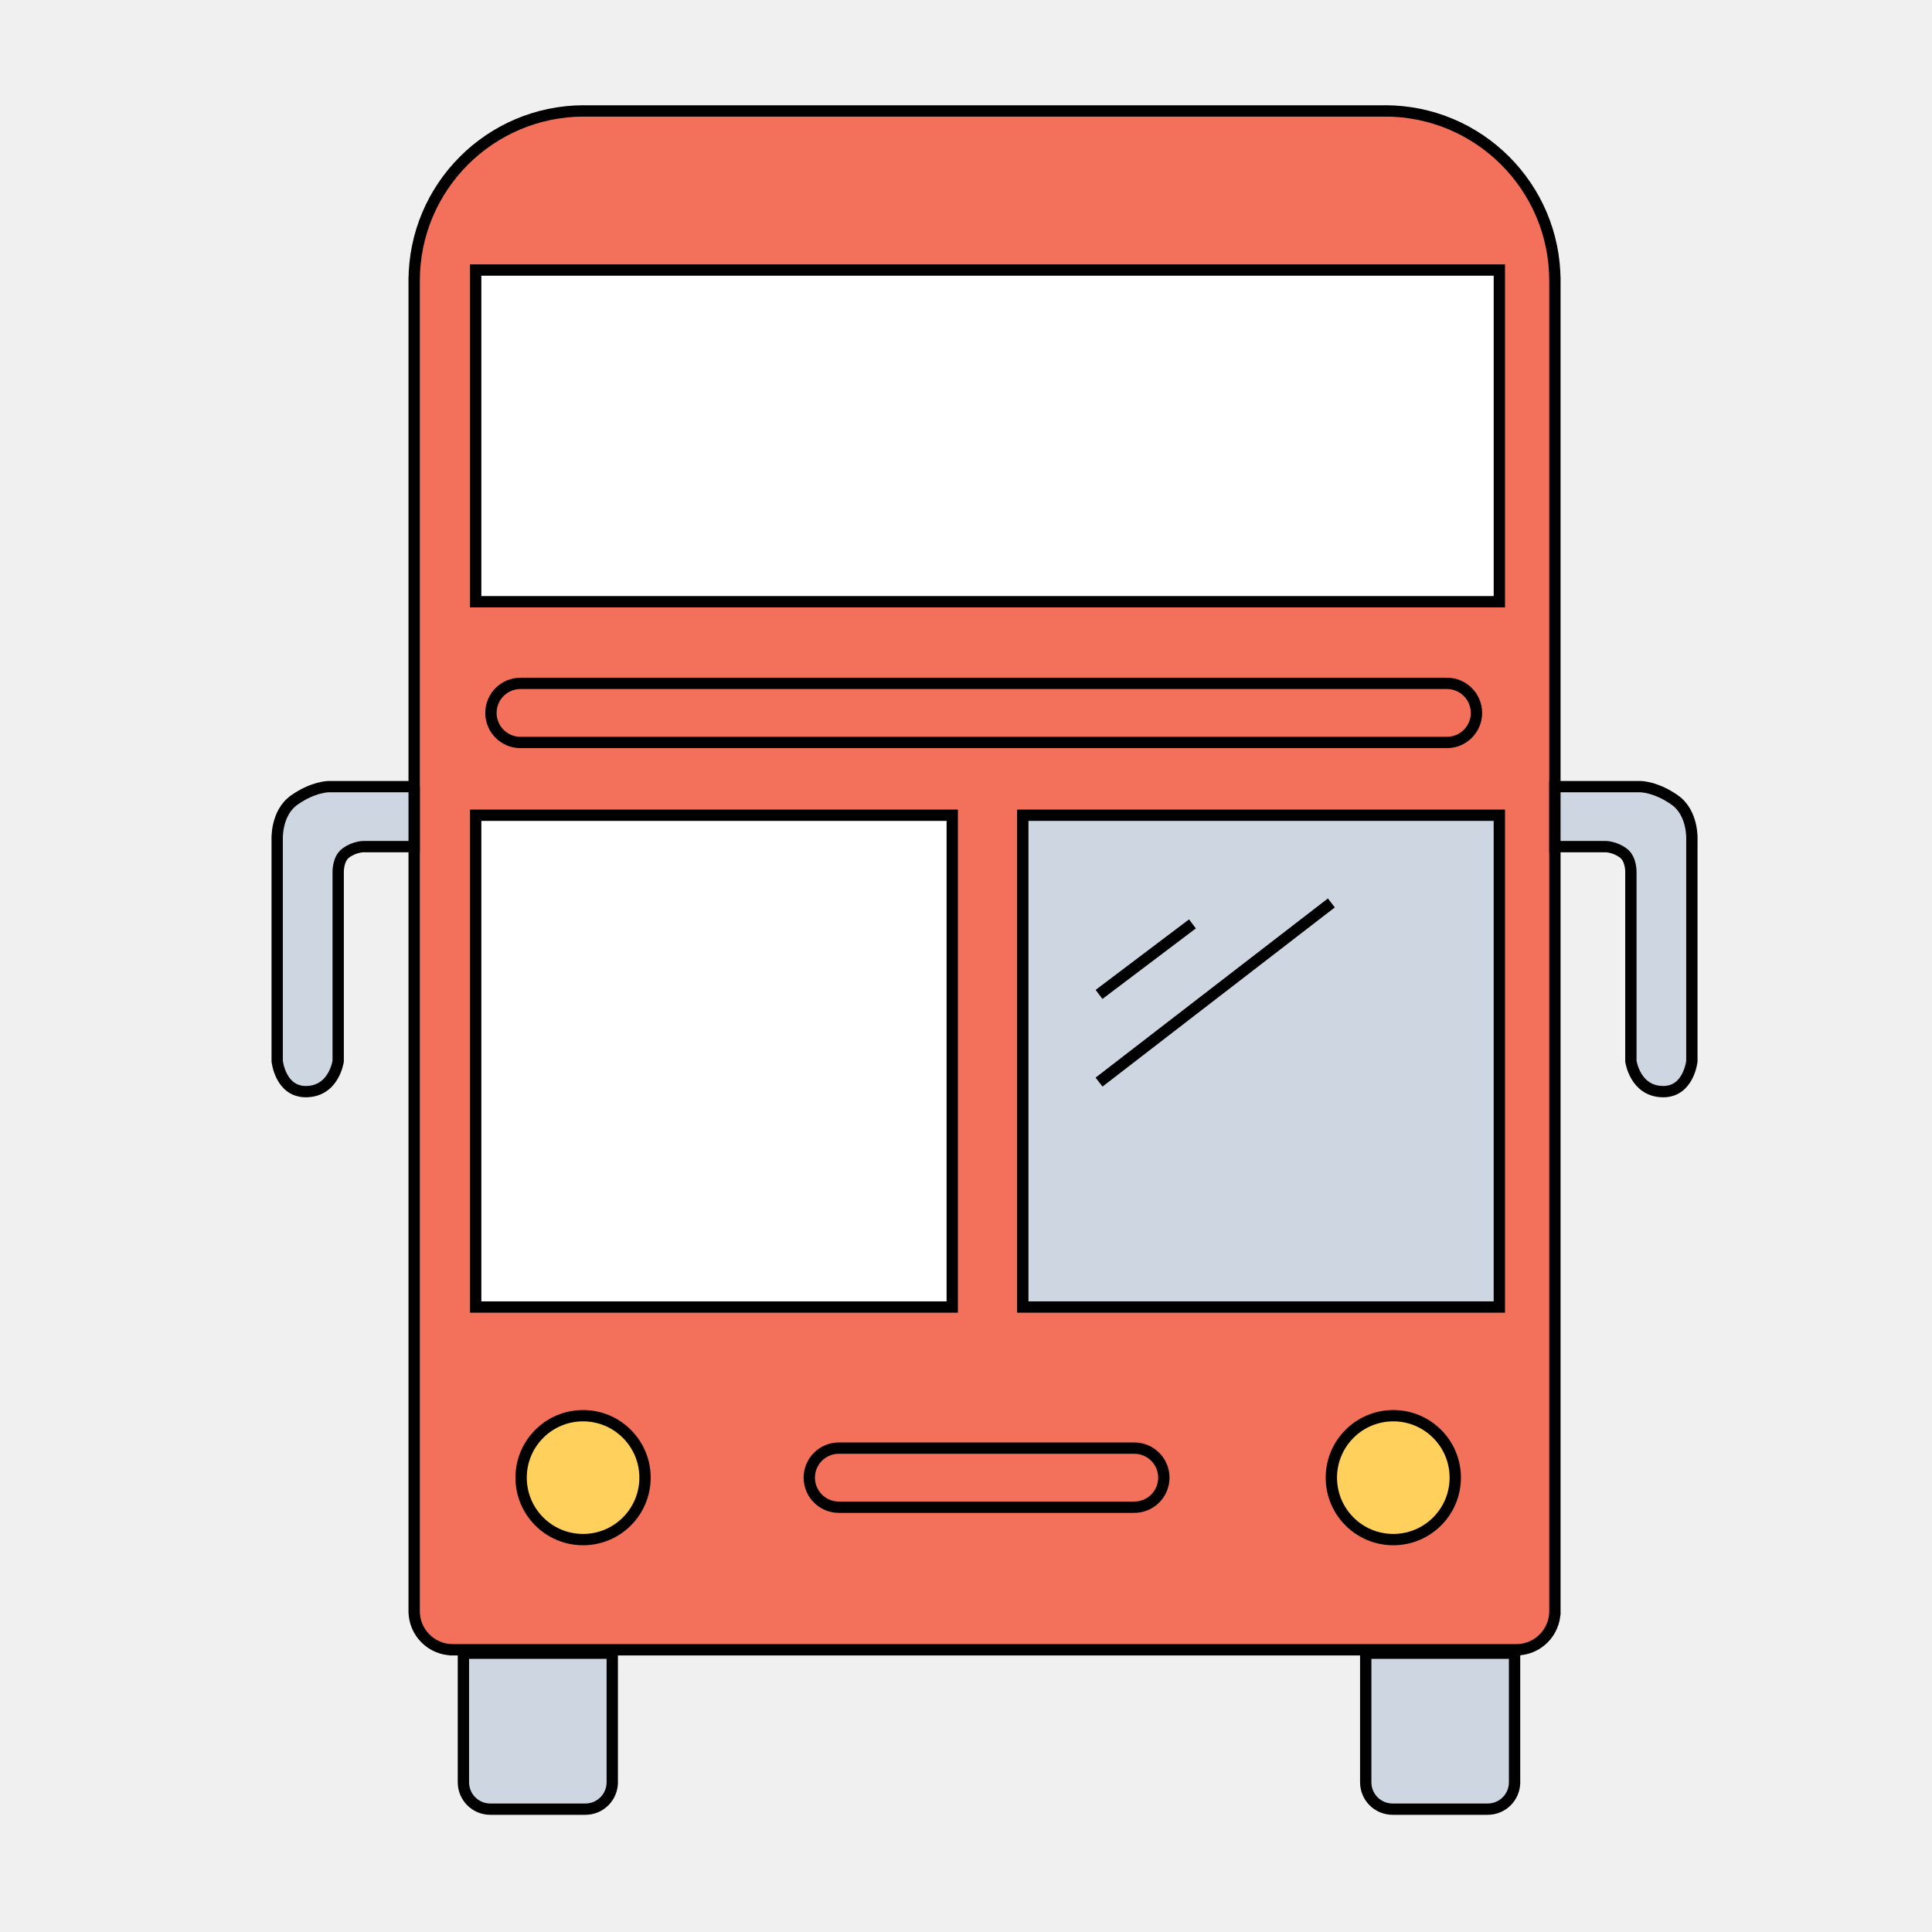
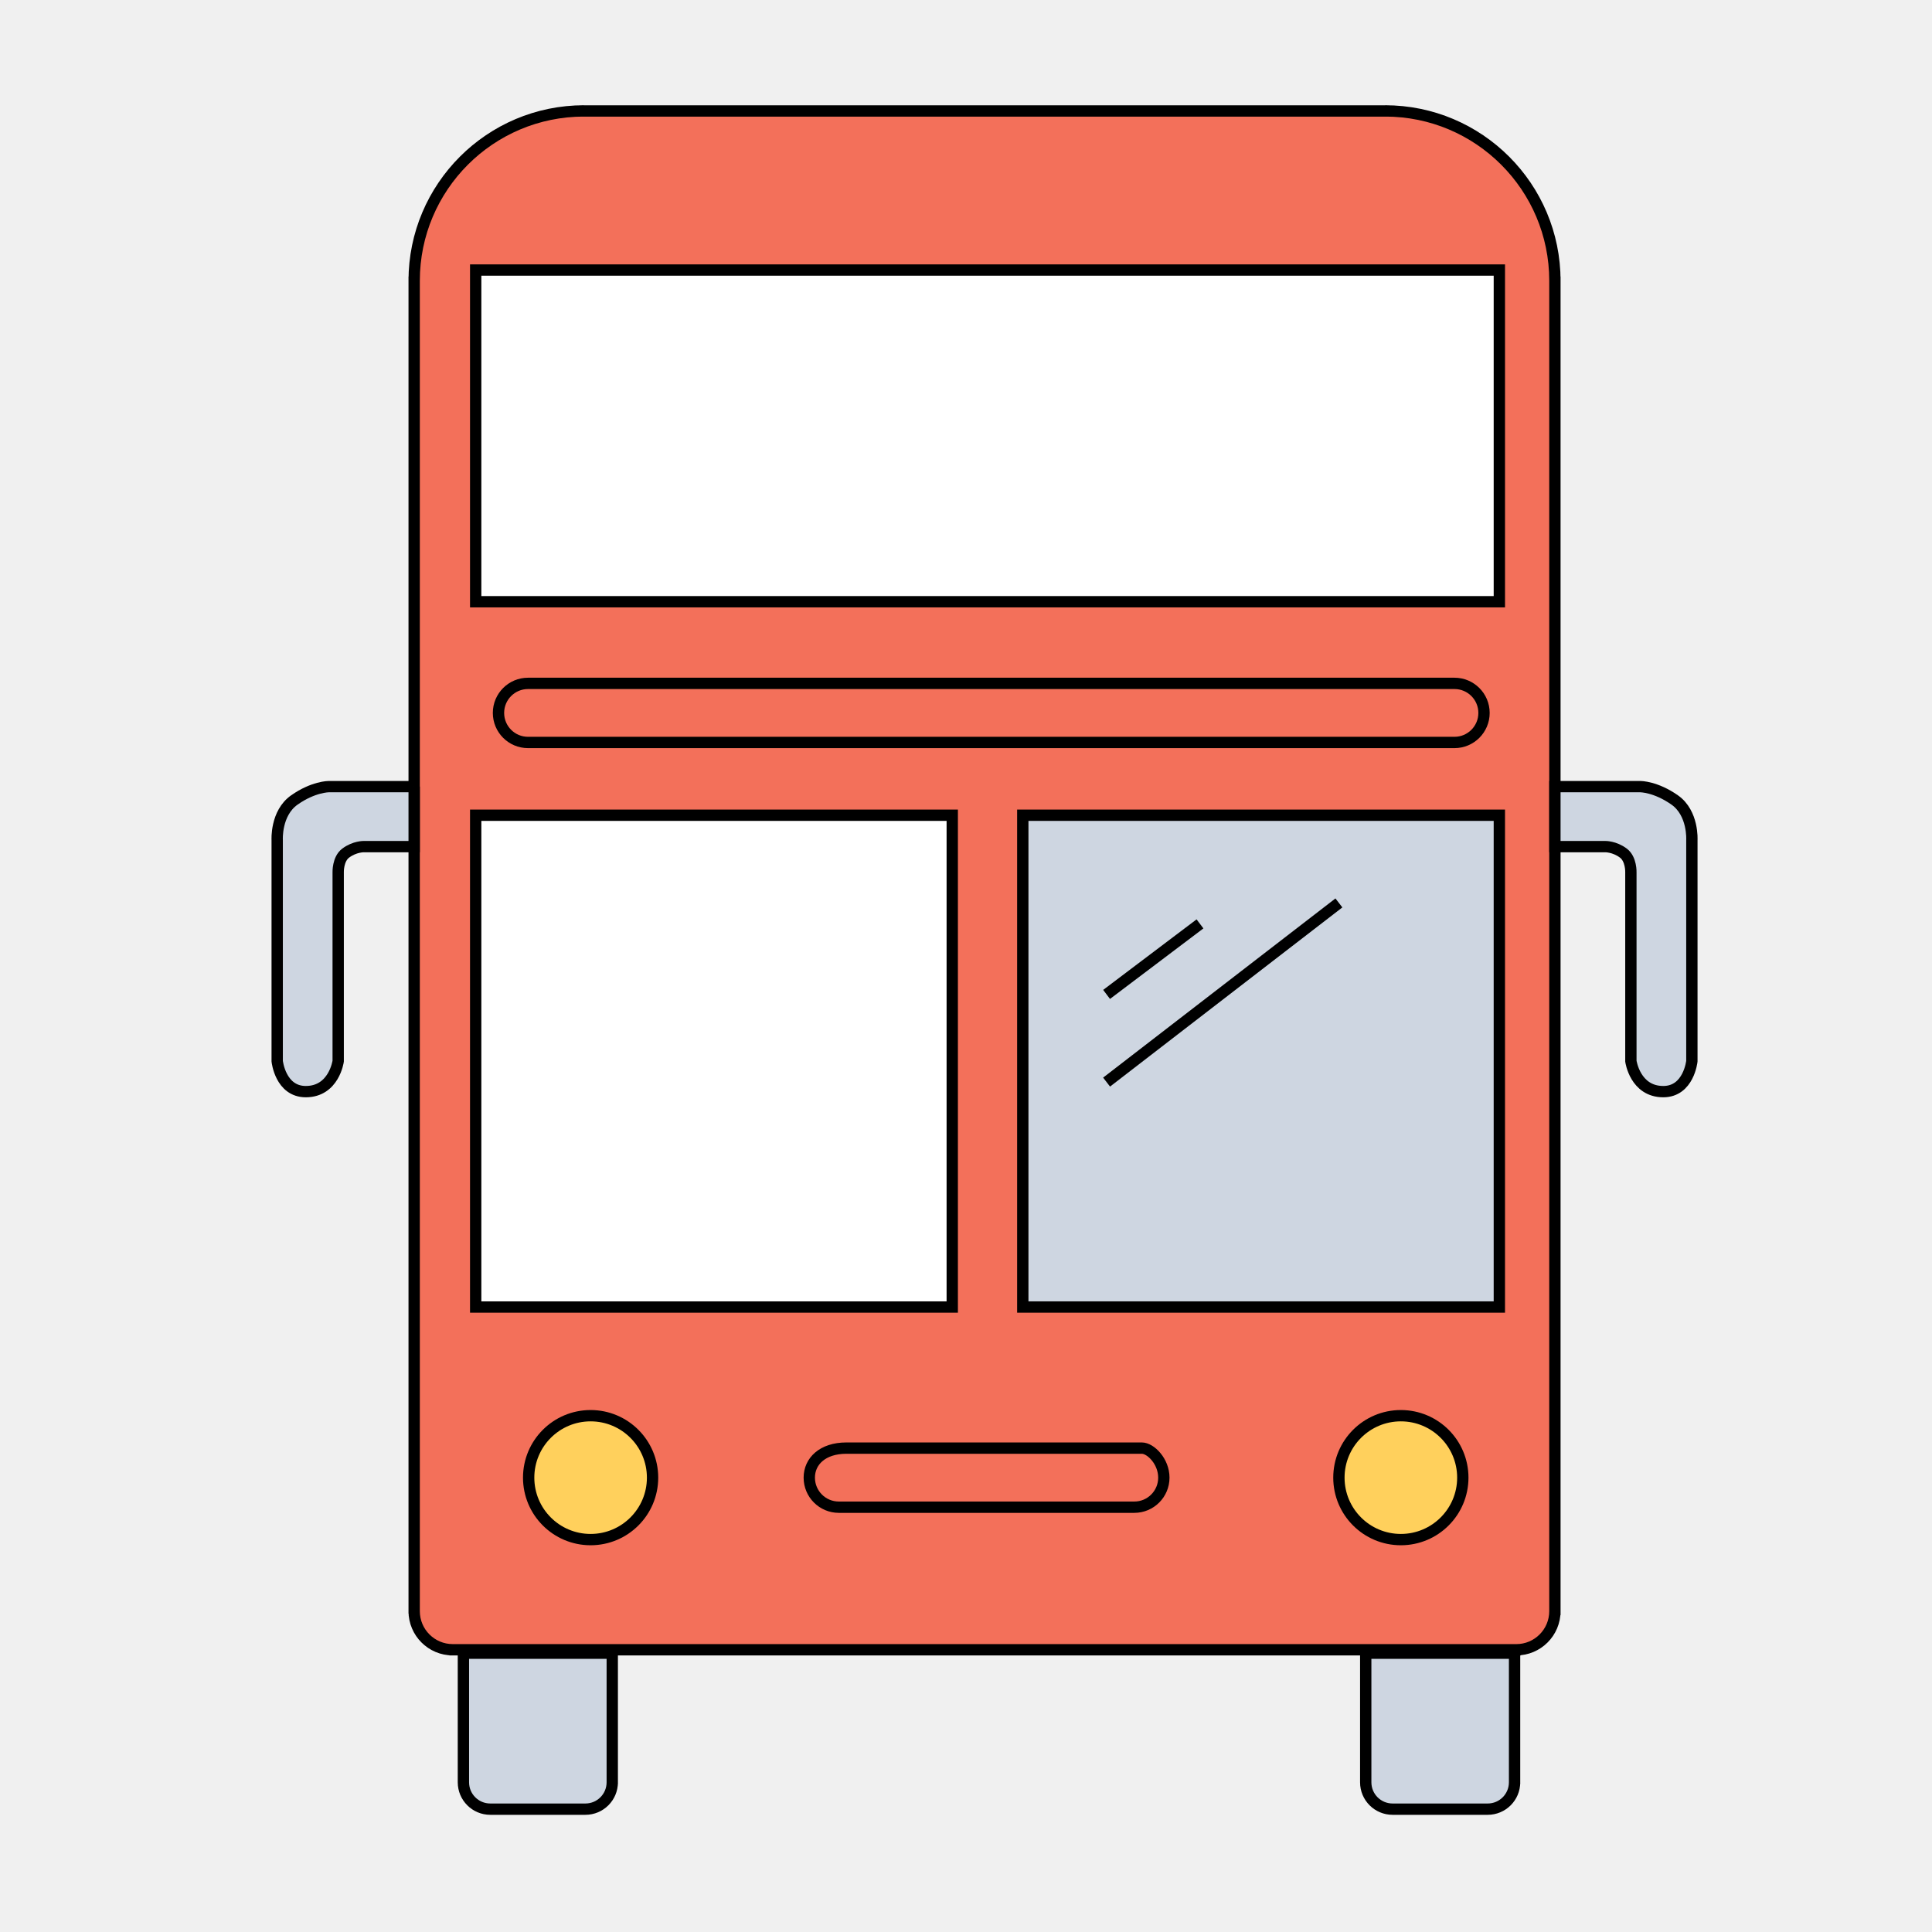
<svg xmlns="http://www.w3.org/2000/svg" version="1.1" x="0px" y="0px" width="256px" height="256px" viewBox="-35.975 -13.947 256 256" enable-background="new -35.975 -13.947 256 256" xml:space="preserve">
  <defs>
</defs>
  <g>
    <g>
      <path fill="#F3705A" stroke="#000000" stroke-width="1.5" stroke-miterlimit="10" d="M164.944,204.656    c2.825,0,5.114-2.291,5.114-5.115v0.512V22.694v0.563c0-12.43-10.076-22.507-22.506-22.507l0.492,0.006H40.907l0.504-0.006    c-12.43,0-22.507,10.077-22.507,22.507v-0.563v177.168v-0.322c0,2.824,2.29,5.115,5.115,5.115h-0.444h141.953" />
    </g>
  </g>
  <rect x="27.056" y="21.835" fill="#FFFFFF" stroke="#000000" stroke-width="1.5" stroke-miterlimit="10" width="135.641" height="43.951" />
  <rect x="27.056" y="94.075" fill="#FFFFFF" stroke="#000000" stroke-width="1.5" stroke-miterlimit="10" width="63.147" height="65.167" />
  <rect x="99.55" y="94.075" fill="#CED6E1" stroke="#000000" stroke-width="1.5" stroke-miterlimit="10" width="63.146" height="65.167" />
-   <circle fill="#FFD05C" stroke="#000000" stroke-width="1.5" stroke-miterlimit="10" cx="41.284" cy="181.849" r="8.209" />
-   <circle fill="#FFD05C" stroke="#000000" stroke-width="1.5" stroke-miterlimit="10" cx="148.646" cy="181.849" r="8.209" />
-   <path fill="none" stroke="#000000" stroke-width="1.5" stroke-miterlimit="10" d="M159.665,80.519c0,2.163-1.752,3.915-3.915,3.915  H32.992c-2.163,0-3.915-1.752-3.915-3.915l0,0c0-2.162,1.752-3.915,3.915-3.915H155.75  C157.913,76.604,159.665,78.356,159.665,80.519L159.665,80.519z" />
-   <path fill="none" stroke="#000000" stroke-width="1.5" stroke-miterlimit="10" d="M118.241,181.849c0,2.164-1.753,3.916-3.915,3.916  H75.174c-2.163,0-3.915-1.752-3.915-3.916l0,0c0-2.161,1.752-3.914,3.915-3.914h39.151  C116.488,177.935,118.241,179.688,118.241,181.849L118.241,181.849z" />
-   <line fill="none" stroke="#000000" stroke-width="1.5" stroke-miterlimit="10" x1="109.653" y1="117.819" x2="122.03" y2="108.473" />
-   <line fill="none" stroke="#000000" stroke-width="1.5" stroke-miterlimit="10" x1="109.653" y1="129.437" x2="140.436" y2="105.695" />
+   <circle fill="#FFD05C" stroke="#000000" stroke-width="1.5" stroke-miterlimit="10" cx="42.284" cy="181.849" r="8.209" />
+   <circle fill="#FFD05C" stroke="#000000" stroke-width="1.5" stroke-miterlimit="10" cx="149.646" cy="181.849" r="8.209" />
+   <path fill="none" stroke="#000000" stroke-width="1.5" stroke-miterlimit="10" d="M160.665,80.519c0,2.163-1.752,3.915-3.915,3.915  H33.992c-2.163,0-3.915-1.752-3.915-3.915l0,0c0-2.162,1.752-3.915,3.915-3.915H156.75  C158.913,76.604,160.665,78.356,160.665,80.519L160.665,80.519z" />
+   <path fill="none" stroke="#000000" stroke-width="1.5" stroke-miterlimit="10" d="M118.241,181.849c0,2.164-1.753,3.916-3.915,3.916  H75.174c-2.163,0-3.915-1.752-3.915-3.916l0,0c0-2.161,1.752-3.914,4.915-3.914h39.151  C116.488,177.935,118.241,179.688,118.241,181.849L118.241,181.849z" />
+   <line fill="none" stroke="#000000" stroke-width="1.5" stroke-miterlimit="10" x1="110.653" y1="117.819" x2="123.03" y2="108.473" />
+   <line fill="none" stroke="#000000" stroke-width="1.5" stroke-miterlimit="10" x1="110.653" y1="129.437" x2="141.436" y2="105.695" />
  <path fill="#CED6E1" stroke="#000000" stroke-width="1.5" stroke-miterlimit="10" d="M170.058,90.286h11.33c0,0,2.034,0,4.547,1.769  c2.487,1.75,2.272,5.304,2.272,5.304v29.302c0,0-0.415,4.039-3.789,4.039c-3.741,0-4.293-4.039-4.293-4.039v-25.021  c0,0,0.064-1.749-0.99-2.542c-1.191-0.896-2.423-0.864-2.423-0.864l-6.654-0.001V90.286z" />
  <path fill="#CED6E1" stroke="#000000" stroke-width="1.5" stroke-miterlimit="10" d="M18.904,90.286H7.574c0,0-2.034,0-4.546,1.769  c-2.488,1.75-2.273,5.304-2.273,5.304v29.302c0,0,0.415,4.039,3.789,4.039c3.742,0,4.293-4.039,4.293-4.039v-25.021  c0,0-0.064-1.749,0.99-2.542c1.191-0.896,2.423-0.864,2.423-0.864l6.653-0.001V90.286z" />
  <g>
    <g>
      <path fill="#CED6E1" stroke="#000000" stroke-width="1.5" stroke-miterlimit="10" d="M45.153,222.217    c0,1.966-1.593,3.559-3.558,3.559H28.988c-1.965,0-3.559-1.593-3.559-3.559v0.043v-17.155h19.724v17.366" />
    </g>
  </g>
  <g>
    <g>
      <path fill="#CED6E1" stroke="#000000" stroke-width="1.5" stroke-miterlimit="10" d="M164.714,222.217    c0,1.966-1.594,3.559-3.558,3.559h-12.607c-1.966,0-3.558-1.593-3.558-3.559v0.043v-17.155h19.723v17.366" />
    </g>
  </g>
</svg>
